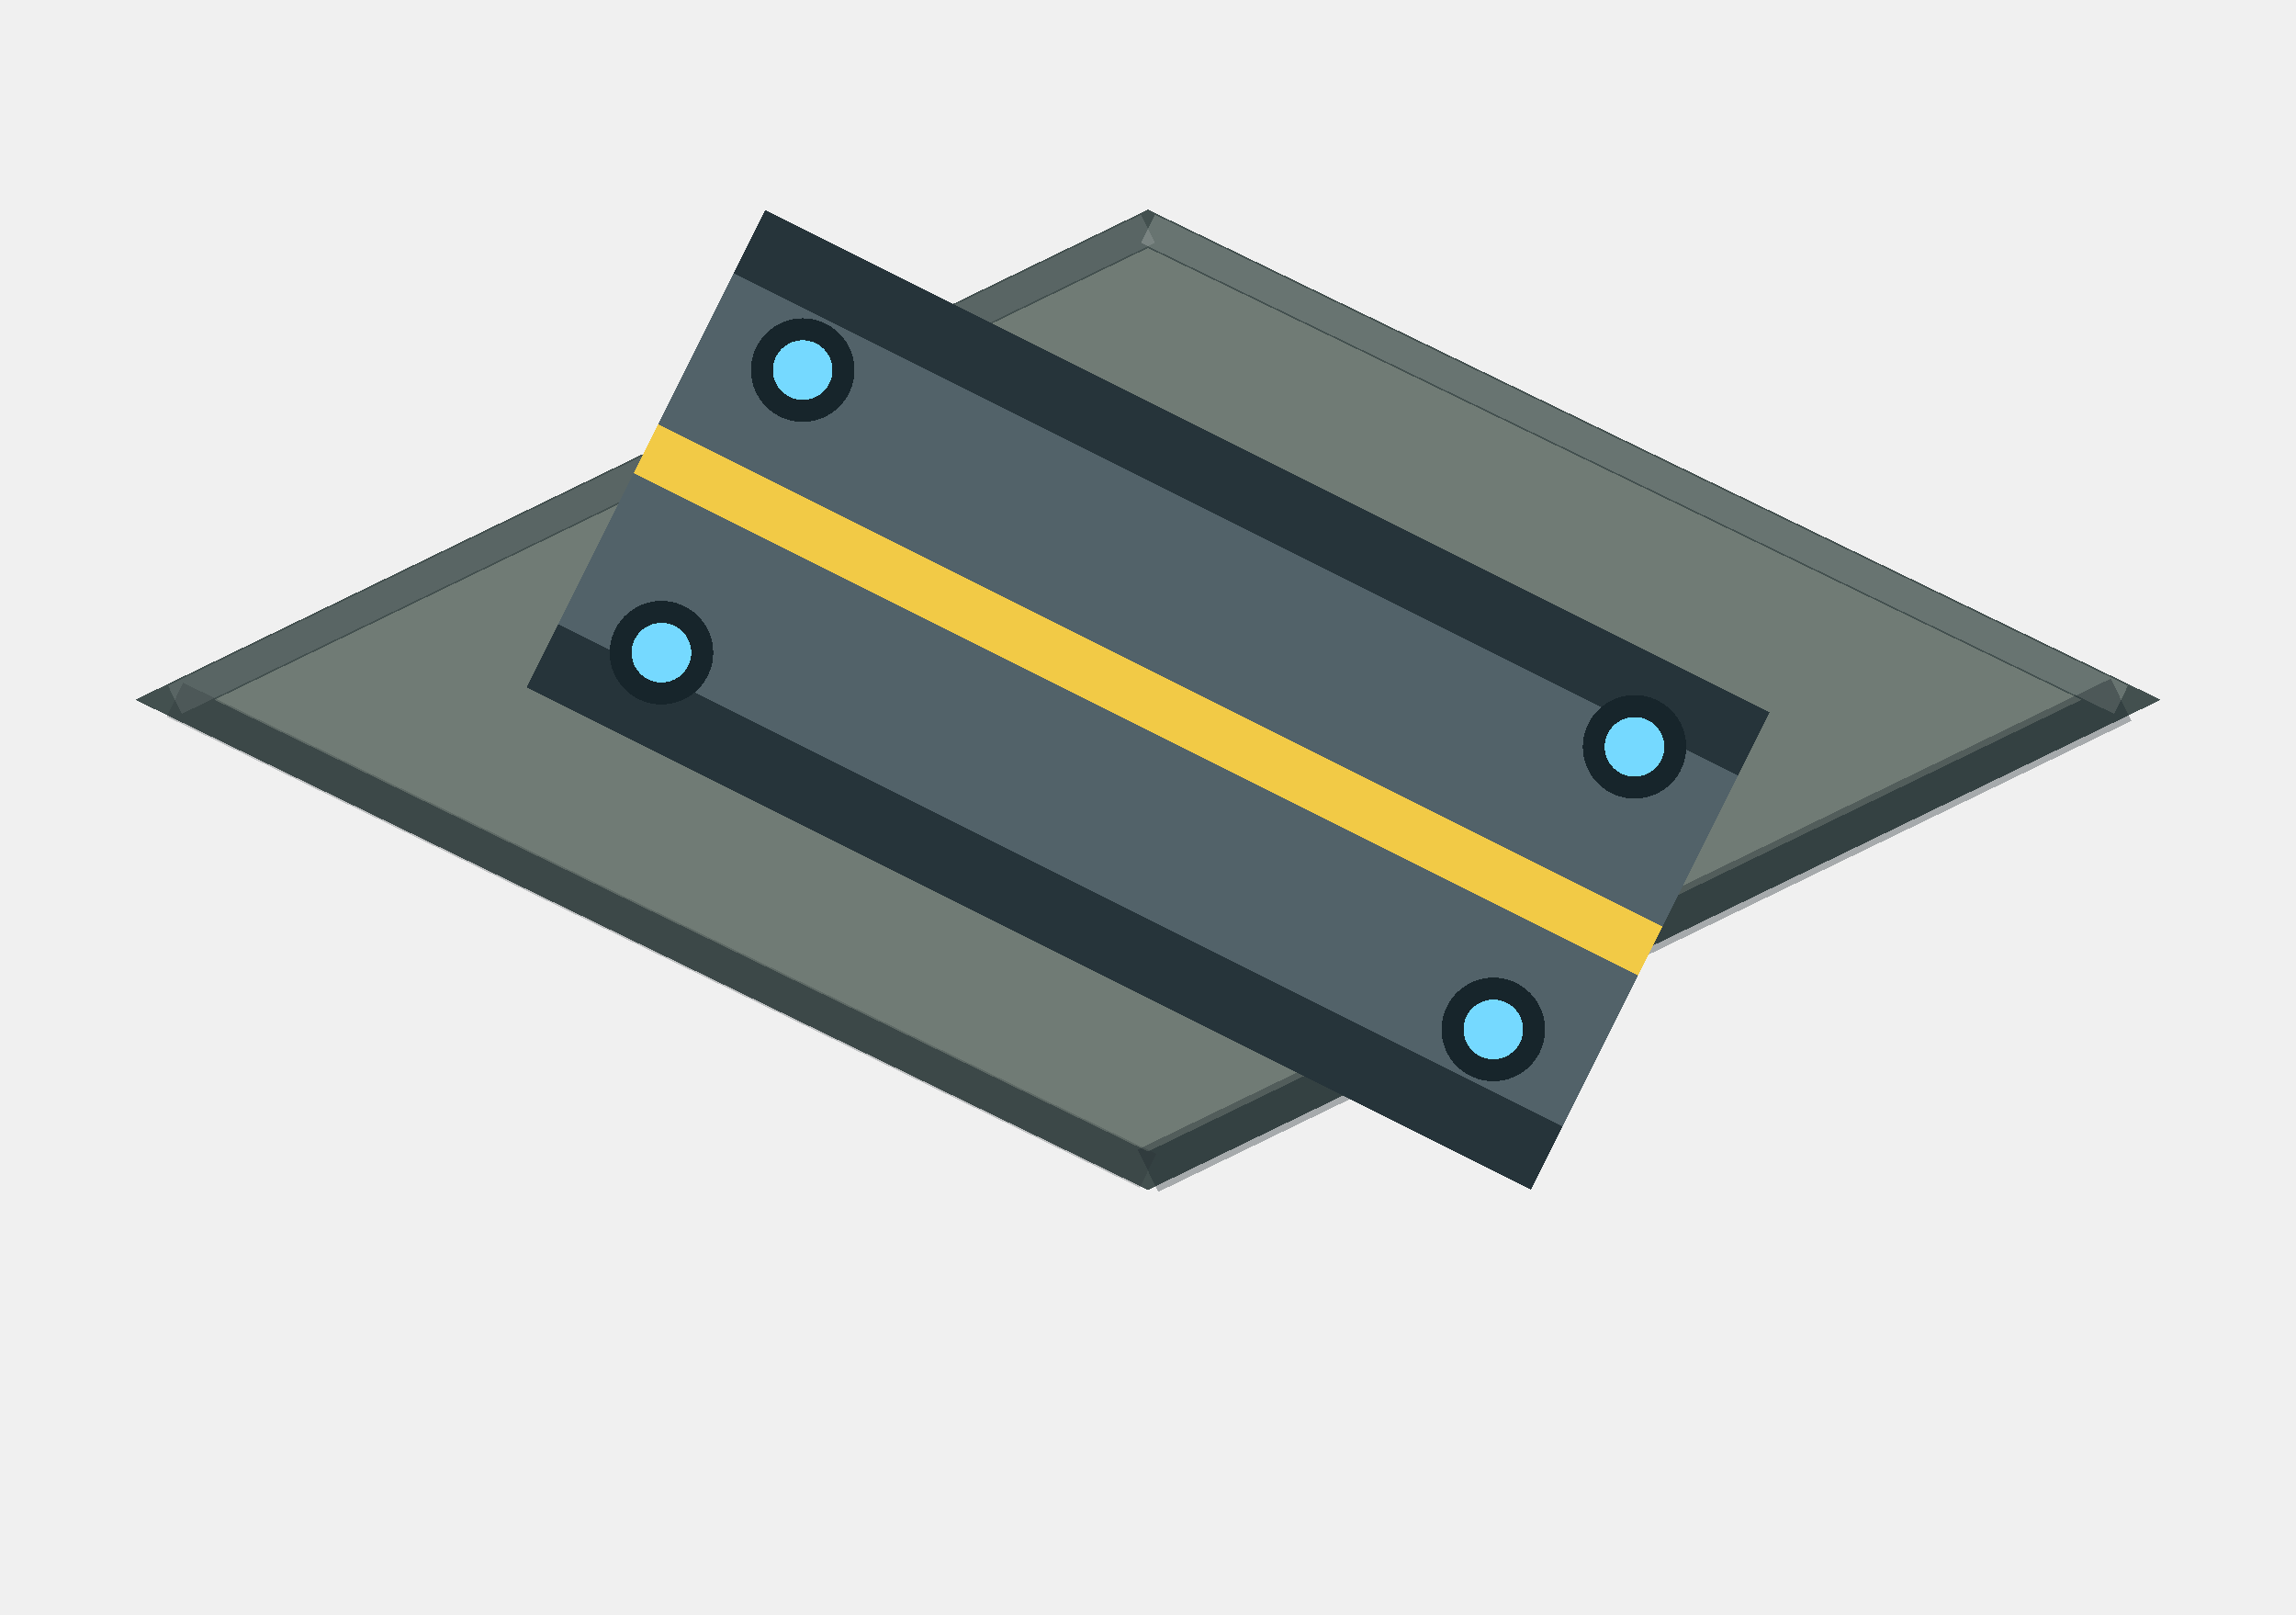
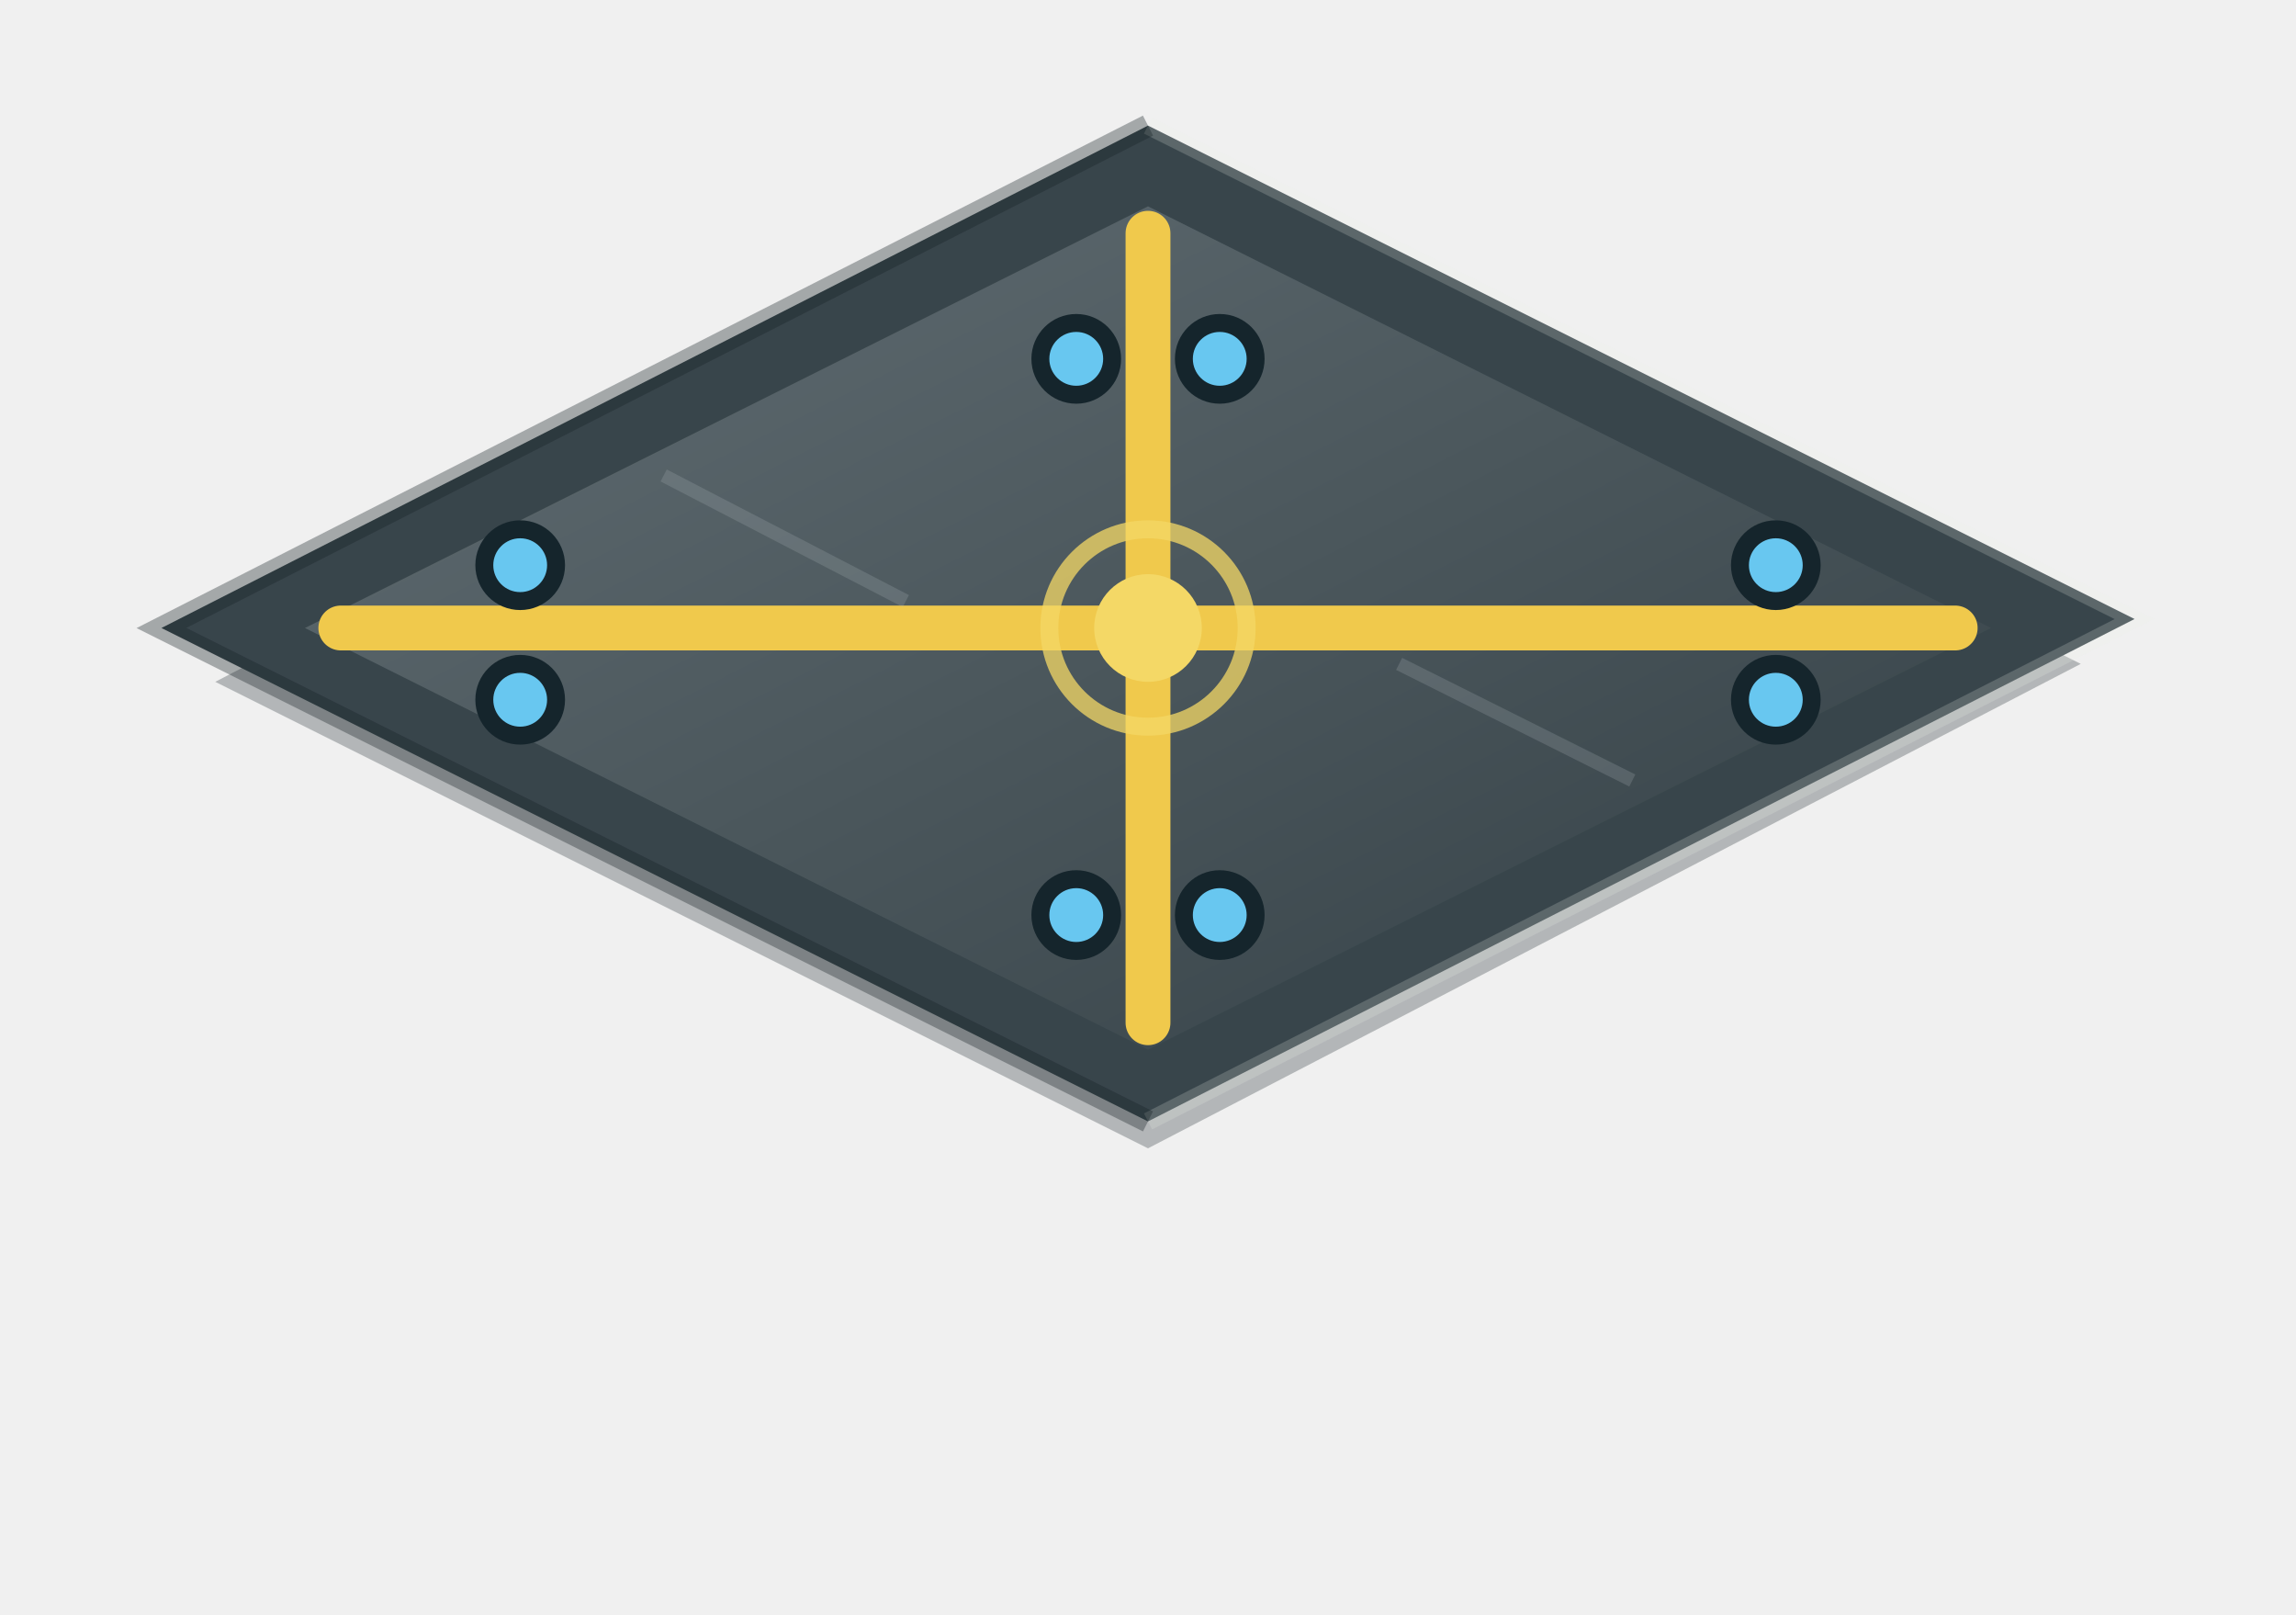
- <svg xmlns="http://www.w3.org/2000/svg" width="256" height="180" viewBox="0 0 256 180" shape-rendering="crispEdges">
-   <g transform="translate(16 22) scale(3.5)">
-     <polygon points="32,1 63,16 32,31 1,16" fill="#707b75" stroke="#43504f" stroke-width="1.1" />
-     <path d="M32 1 L63 16" stroke="#eef4ea" stroke-width="1" opacity=".22" />
-     <path d="M32 1 L1 16" stroke="#ffffff" stroke-width="1" opacity=".12" />
-     <path d="M63 16 L32 31" stroke="#182328" stroke-width="1.5" opacity=".34" />
-     <path d="M32 31 L1 16" stroke="#243033" stroke-width="1.2" opacity=".24" />
-     <path d="M16 8 L48 24" stroke="#26343a" stroke-width="17" fill="none" />
-     <path d="M16 8 L48 24" stroke="#526269" stroke-width="12.5" fill="none" />
-     <path d="M16 8 L48 24" stroke="#f2ca46" stroke-width="1.75" fill="none" />
-     <g fill="#75d9ff" stroke="#17252b" stroke-width=".7">
-       <circle cx="21" cy="5.5" r="1.3" />
-       <circle cx="16.5" cy="14.5" r="1.3" />
-       <circle cx="47.5" cy="17.5" r="1.3" />
-       <circle cx="43" cy="26.5" r="1.3" />
-     </g>
+ <svg xmlns="http://www.w3.org/2000/svg" width="256" height="180" viewBox="0 0 256 180">
+   <defs>
+     <linearGradient id="taxi" x1="0" y1="0" x2="1" y2="1">
+       <stop offset="0" stop-color="#626e74" />
+       <stop offset="0.5" stop-color="#4b575c" />
+       <stop offset="1" stop-color="#333f45" />
+     </linearGradient>
+   </defs>
+   <polygon points="128,22 232,74 128,128 24,76" fill="#162126" opacity="0.28" />
+   <polygon points="128,14 238,69 128,125 18,70" fill="#38454b" />
+   <polygon points="128,23 222,70 128,117 34,70" fill="url(#taxi)" />
+   <polyline points="128,14 238,69 128,125" fill="none" stroke="#e9eee8" stroke-width="2" opacity="0.20" />
+   <polyline points="128,125 18,70 128,14" fill="none" stroke="#172126" stroke-width="2.5" opacity="0.35" />
+   <path d="M38 70 L128 70 L218 70" fill="none" stroke="#f0c94c" stroke-width="5" stroke-linecap="round" />
+   <path d="M128 26 L128 114" fill="none" stroke="#f0c94c" stroke-width="5" stroke-linecap="round" />
+   <circle cx="128" cy="70" r="6" fill="#f4d866" />
+   <circle cx="128" cy="70" r="11" fill="none" stroke="#f4d866" stroke-width="2" opacity="0.75" />
+   <g fill="#68c7f0" stroke="#15252c" stroke-width="2">
+     <circle cx="58" cy="63" r="4" />
+     <circle cx="58" cy="78" r="4" />
+     <circle cx="198" cy="63" r="4" />
+     <circle cx="198" cy="78" r="4" />
+     <circle cx="120" cy="40" r="4" />
+     <circle cx="136" cy="40" r="4" />
+     <circle cx="120" cy="102" r="4" />
+     <circle cx="136" cy="102" r="4" />
+   </g>
+   <g stroke="#aeb7ba" stroke-width="1.5" opacity="0.22">
+     <line x1="74" y1="53" x2="101" y2="67" />
+     <line x1="156" y1="74" x2="182" y2="87" />
  </g>
</svg>
